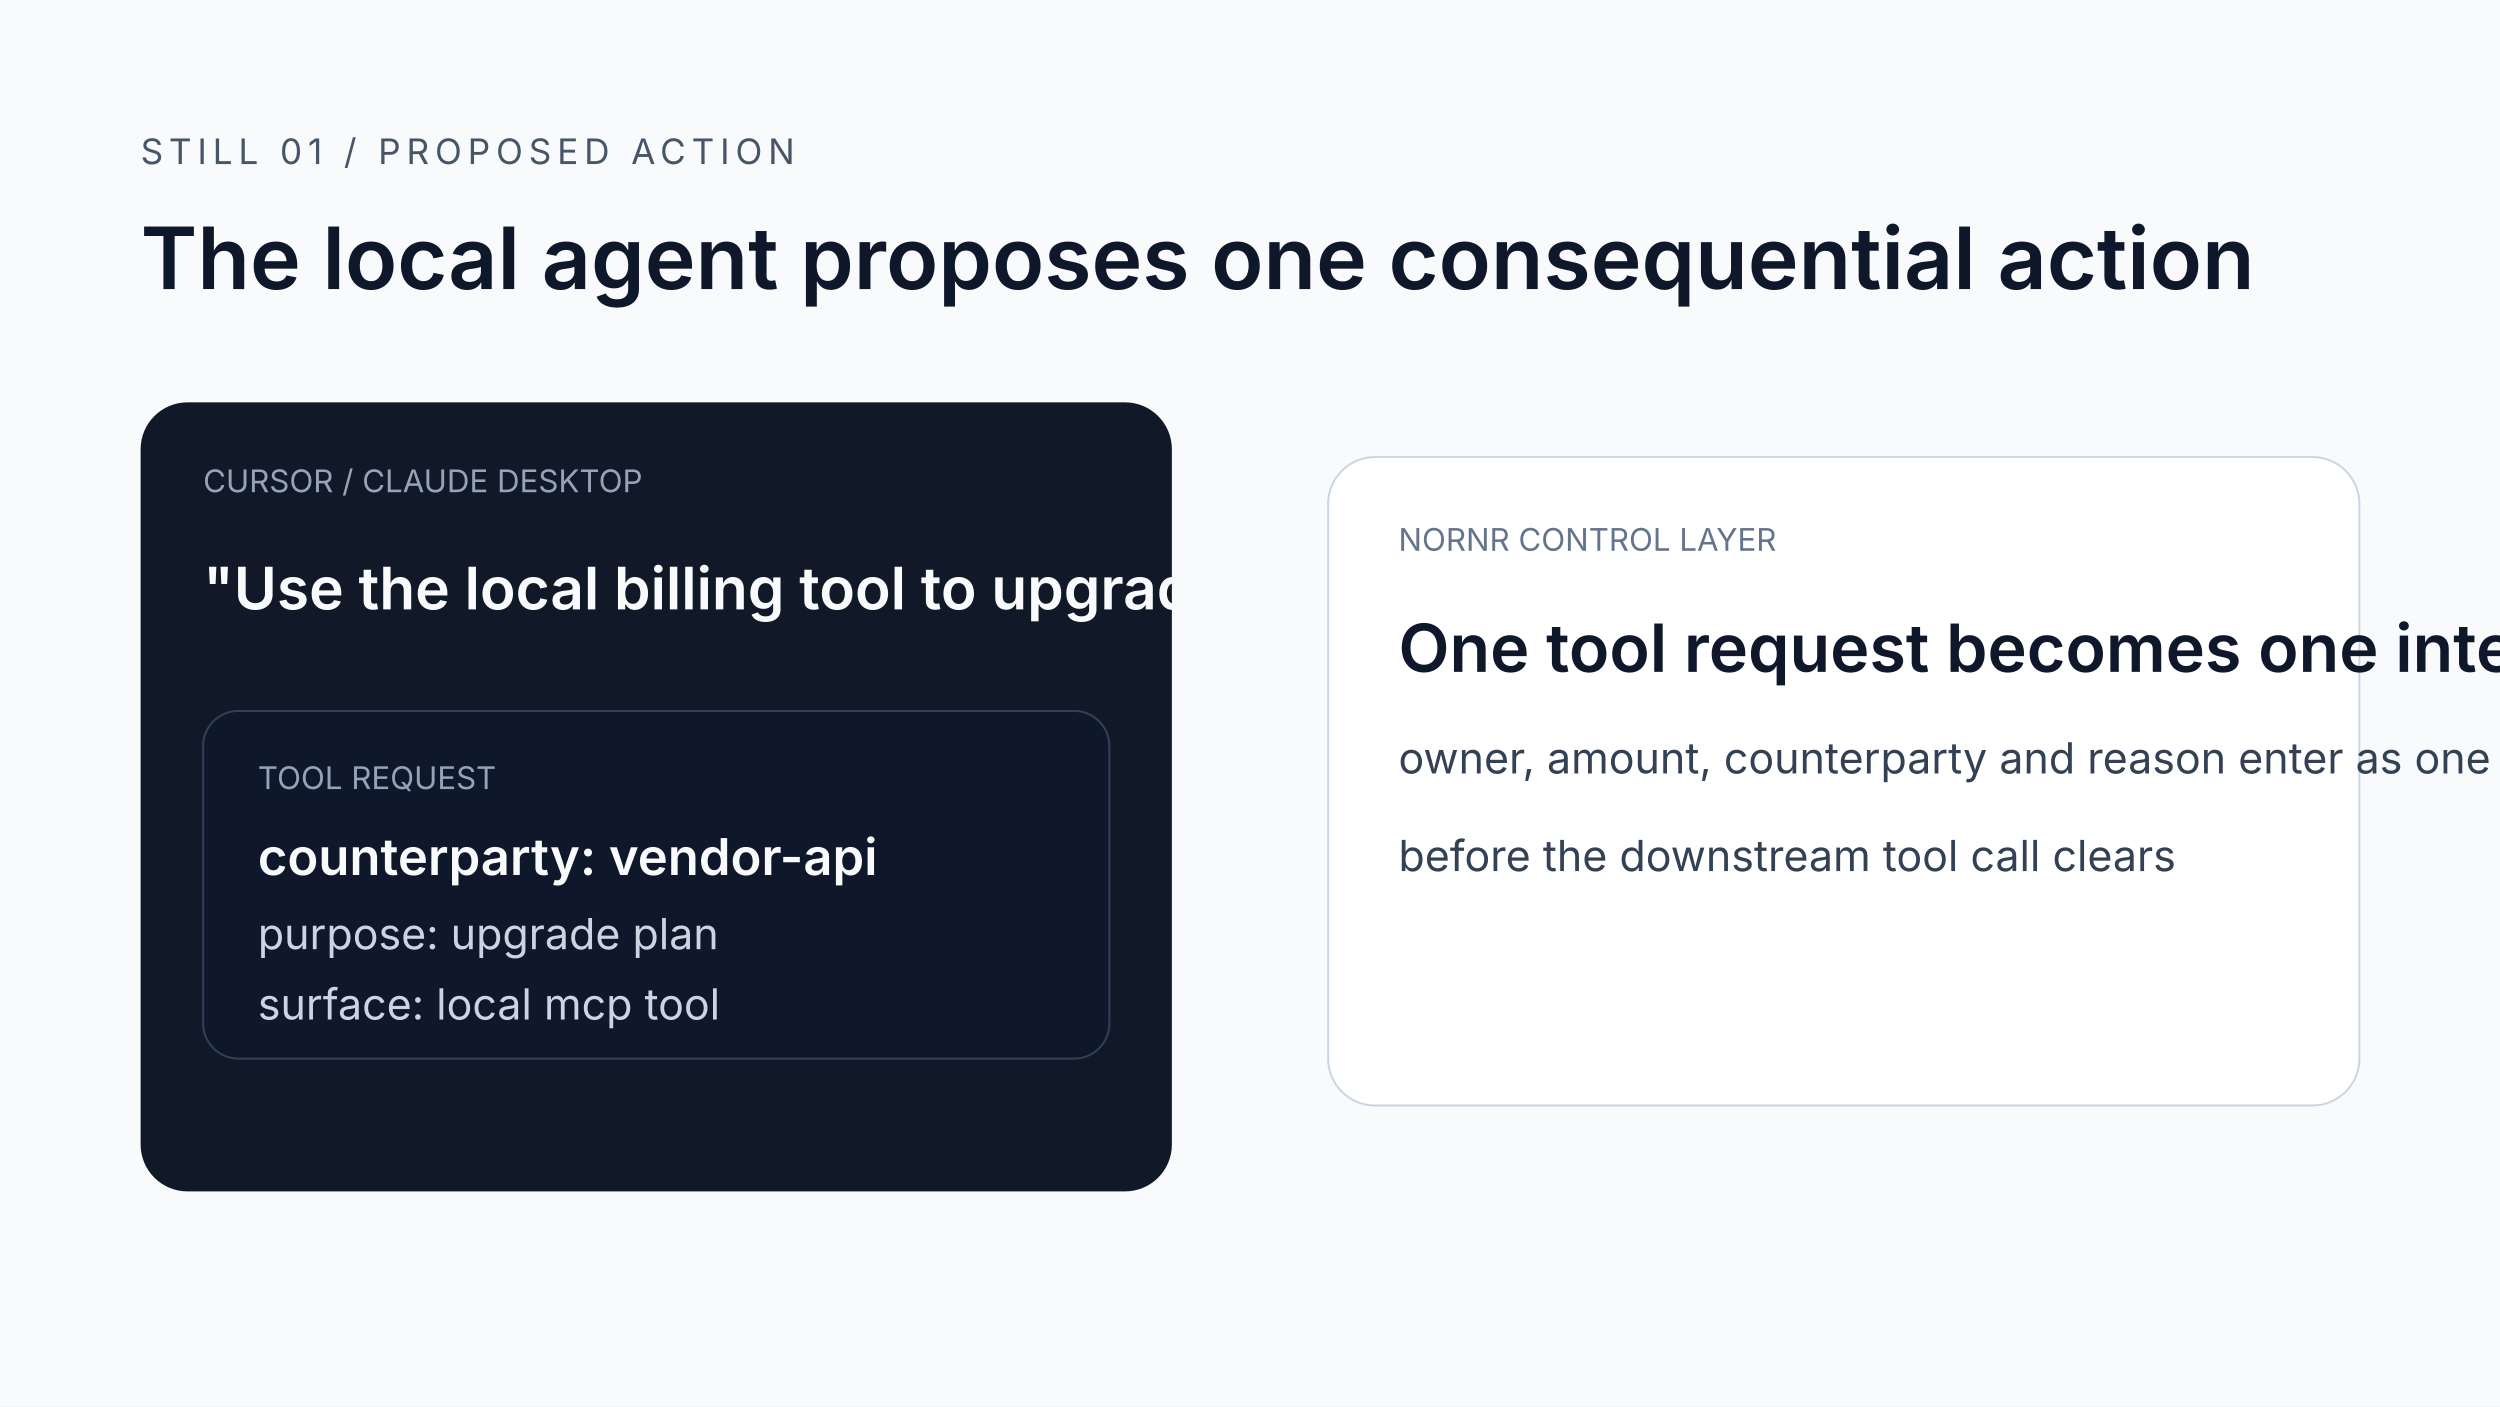
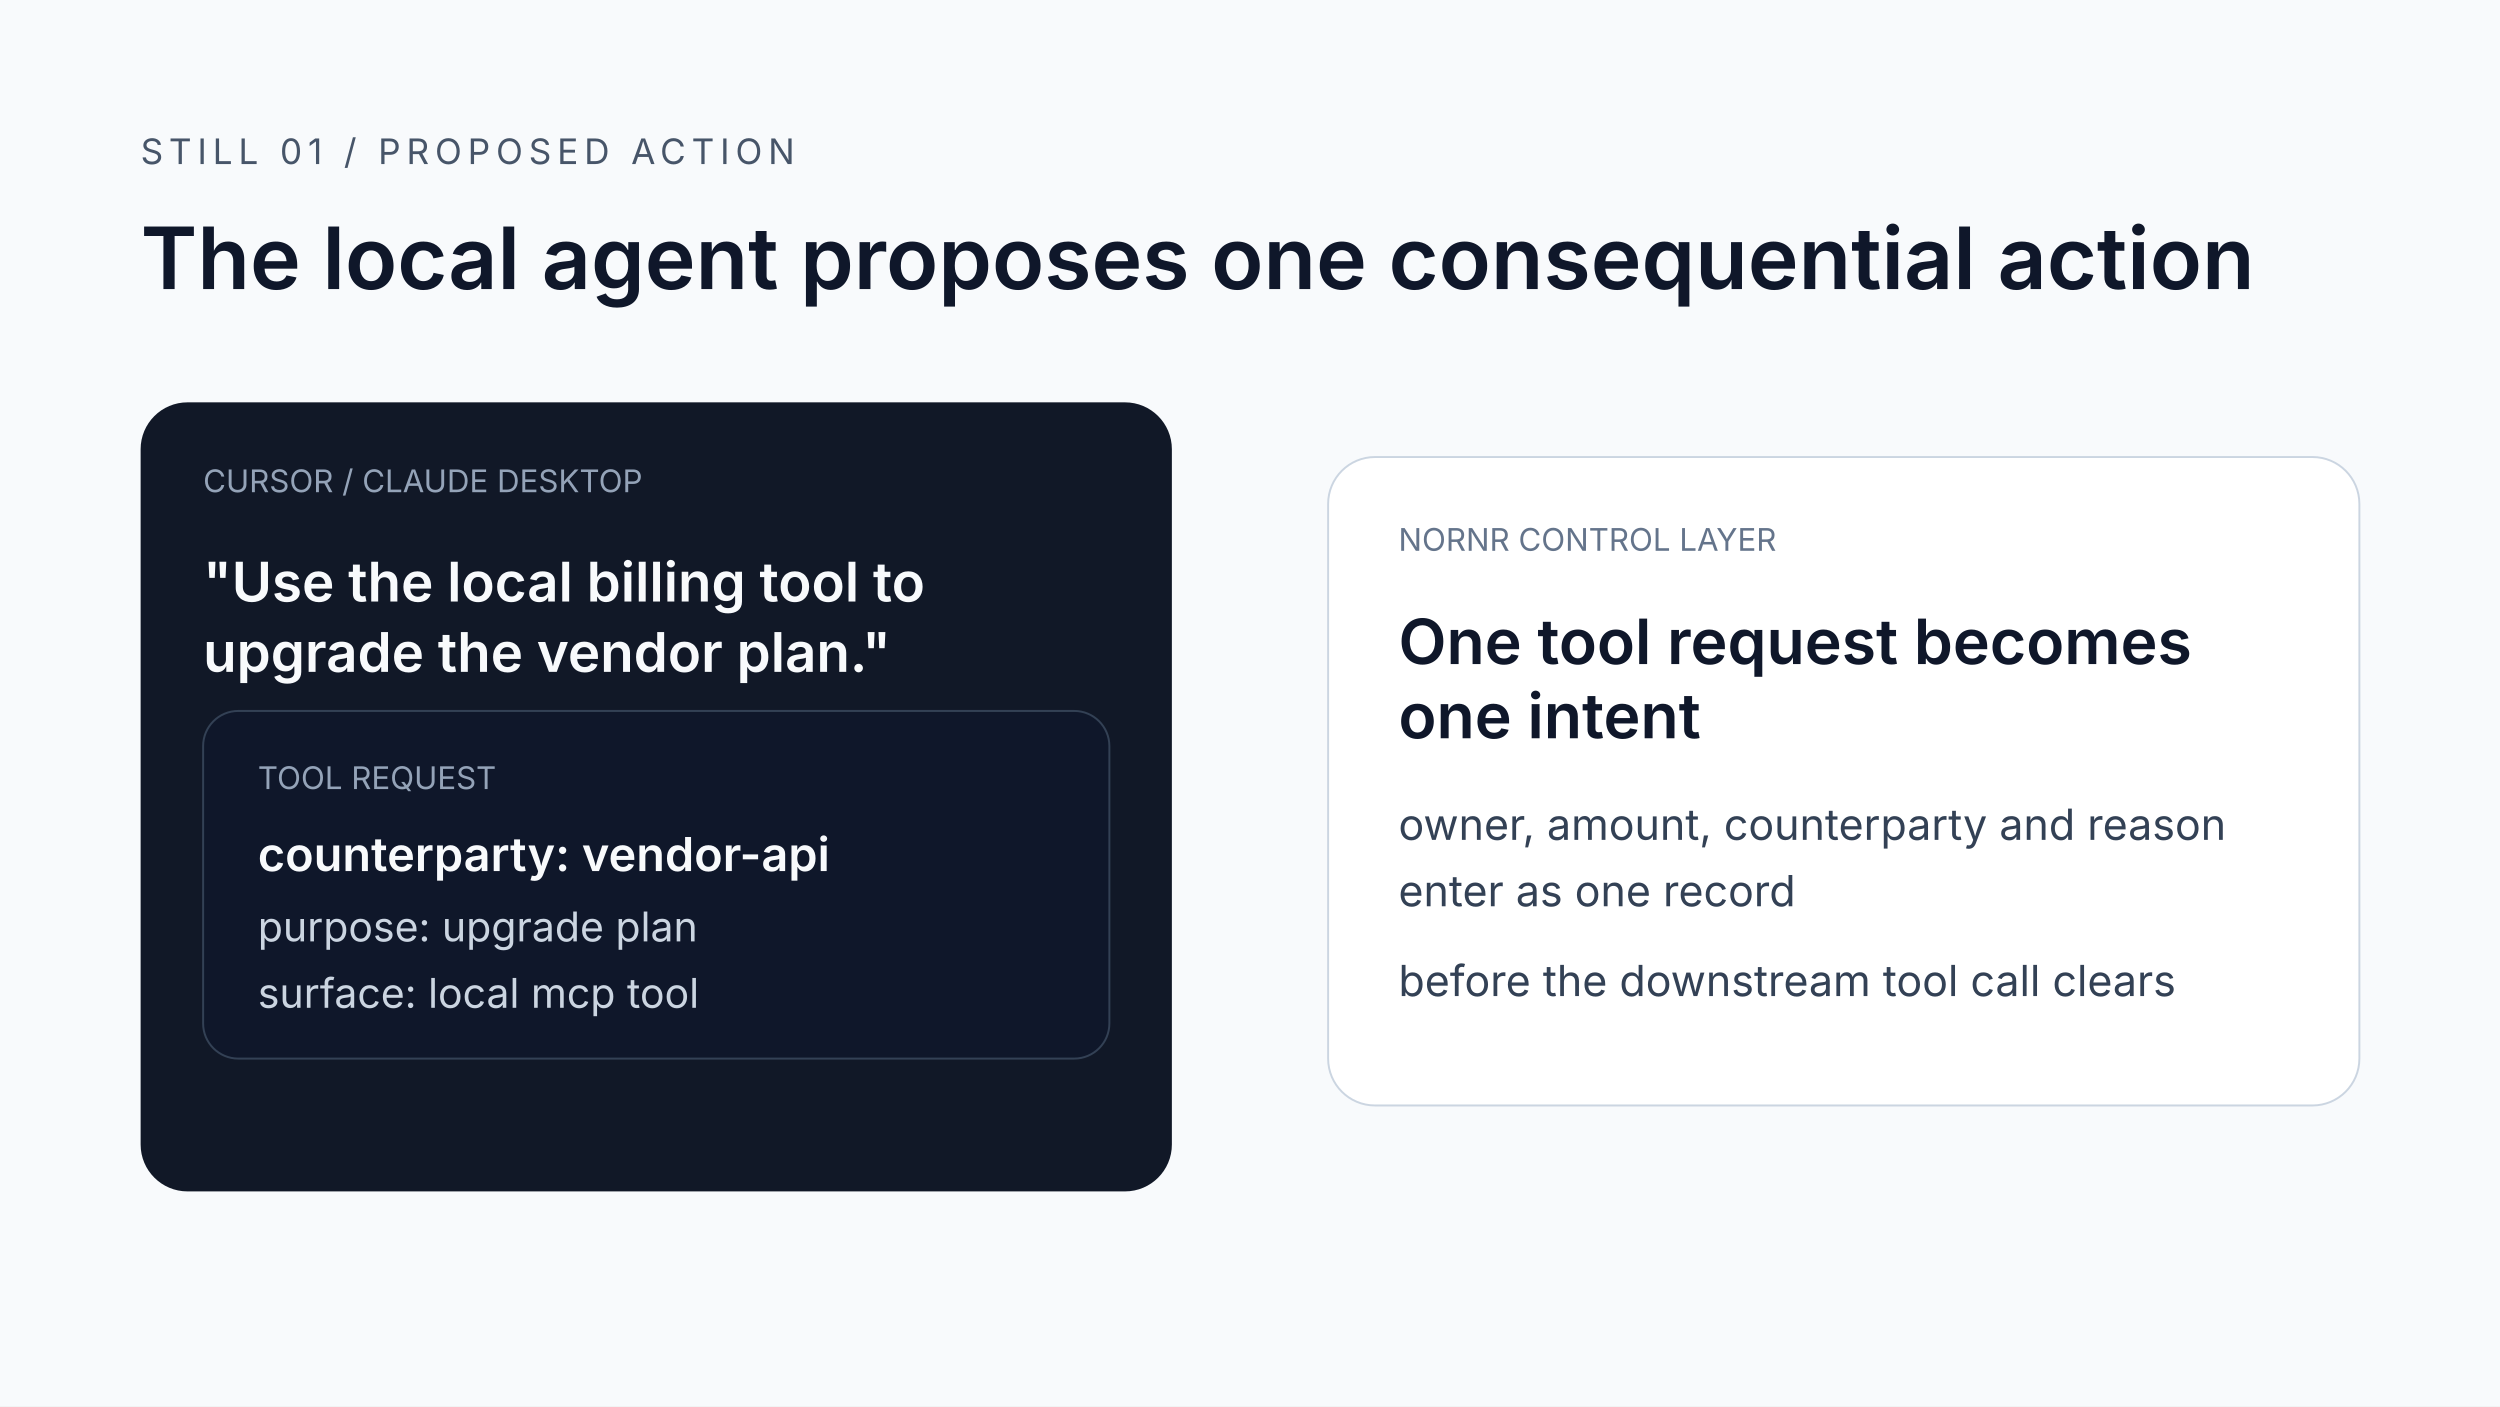
<svg xmlns="http://www.w3.org/2000/svg" width="1280" height="720" viewBox="0 0 1280 720" role="img" aria-labelledby="title desc">
  <rect width="1280" height="720" fill="#f8fafc" />
  <g font-family="Inter, Arial, sans-serif">
    <text x="72" y="84" font-size="18" fill="#475569" letter-spacing="3">STILL 01 / PROPOSED ACTION</text>
    <text x="72" y="148" font-size="44" fill="#0f172a" font-weight="600">The local agent proposes one consequential action</text>
    <rect x="72" y="206" width="528" height="404" rx="24" fill="#111827" />
    <text x="104" y="252" font-size="16" fill="#94a3b8">CURSOR / CLAUDE DESKTOP</text>
-     <text x="104" y="312" font-size="30" fill="#f8fafc" font-weight="600">"Use the local billing tool to upgrade the vendor plan."</text>
+     <text x="104" y="308" font-size="28" fill="#f8fafc" font-weight="600">"Use the local billing tool to</text>
+     <text x="104" y="344" font-size="28" fill="#f8fafc" font-weight="600">upgrade the vendor plan."</text>
    <rect x="104" y="364" width="464" height="178" rx="18" fill="#0f172a" stroke="#334155" />
    <text x="132" y="404" font-size="16" fill="#94a3b8">TOOL REQUEST</text>
-     <text x="132" y="448" font-size="26" fill="#f8fafc" font-weight="600">counterparty: vendor-api</text>
-     <text x="132" y="486" font-size="22" fill="#cbd5e1">purpose: upgrade plan</text>
-     <text x="132" y="522" font-size="22" fill="#cbd5e1">surface: local mcp tool</text>
+     <text x="132" y="446" font-size="24" fill="#f8fafc" font-weight="600">counterparty: vendor-api</text>
+     <text x="132" y="482" font-size="21" fill="#cbd5e1">purpose: upgrade plan</text>
+     <text x="132" y="516" font-size="21" fill="#cbd5e1">surface: local mcp tool</text>
    <rect x="680" y="234" width="528" height="332" rx="24" fill="#ffffff" stroke="#cbd5e1" />
    <text x="716" y="282" font-size="16" fill="#64748b">NORNR CONTROL LAYER</text>
-     <text x="716" y="344" font-size="34" fill="#0f172a" font-weight="600">One tool request becomes one intent</text>
-     <text x="716" y="396" font-size="22" fill="#334155">owner, amount, counterparty and reason enter as one record</text>
-     <text x="716" y="446" font-size="22" fill="#334155">before the downstream tool call clears</text>
+     <text x="716" y="340" font-size="32" fill="#0f172a" font-weight="600">One tool request becomes</text>
+     <text x="716" y="378" font-size="32" fill="#0f172a" font-weight="600">one intent</text>
+     <text x="716" y="430" font-size="22" fill="#334155">owner, amount, counterparty and reason</text>
+     <text x="716" y="464" font-size="22" fill="#334155">enter as one record</text>
+     <text x="716" y="510" font-size="22" fill="#334155">before the downstream tool call clears</text>
  </g>
</svg>
